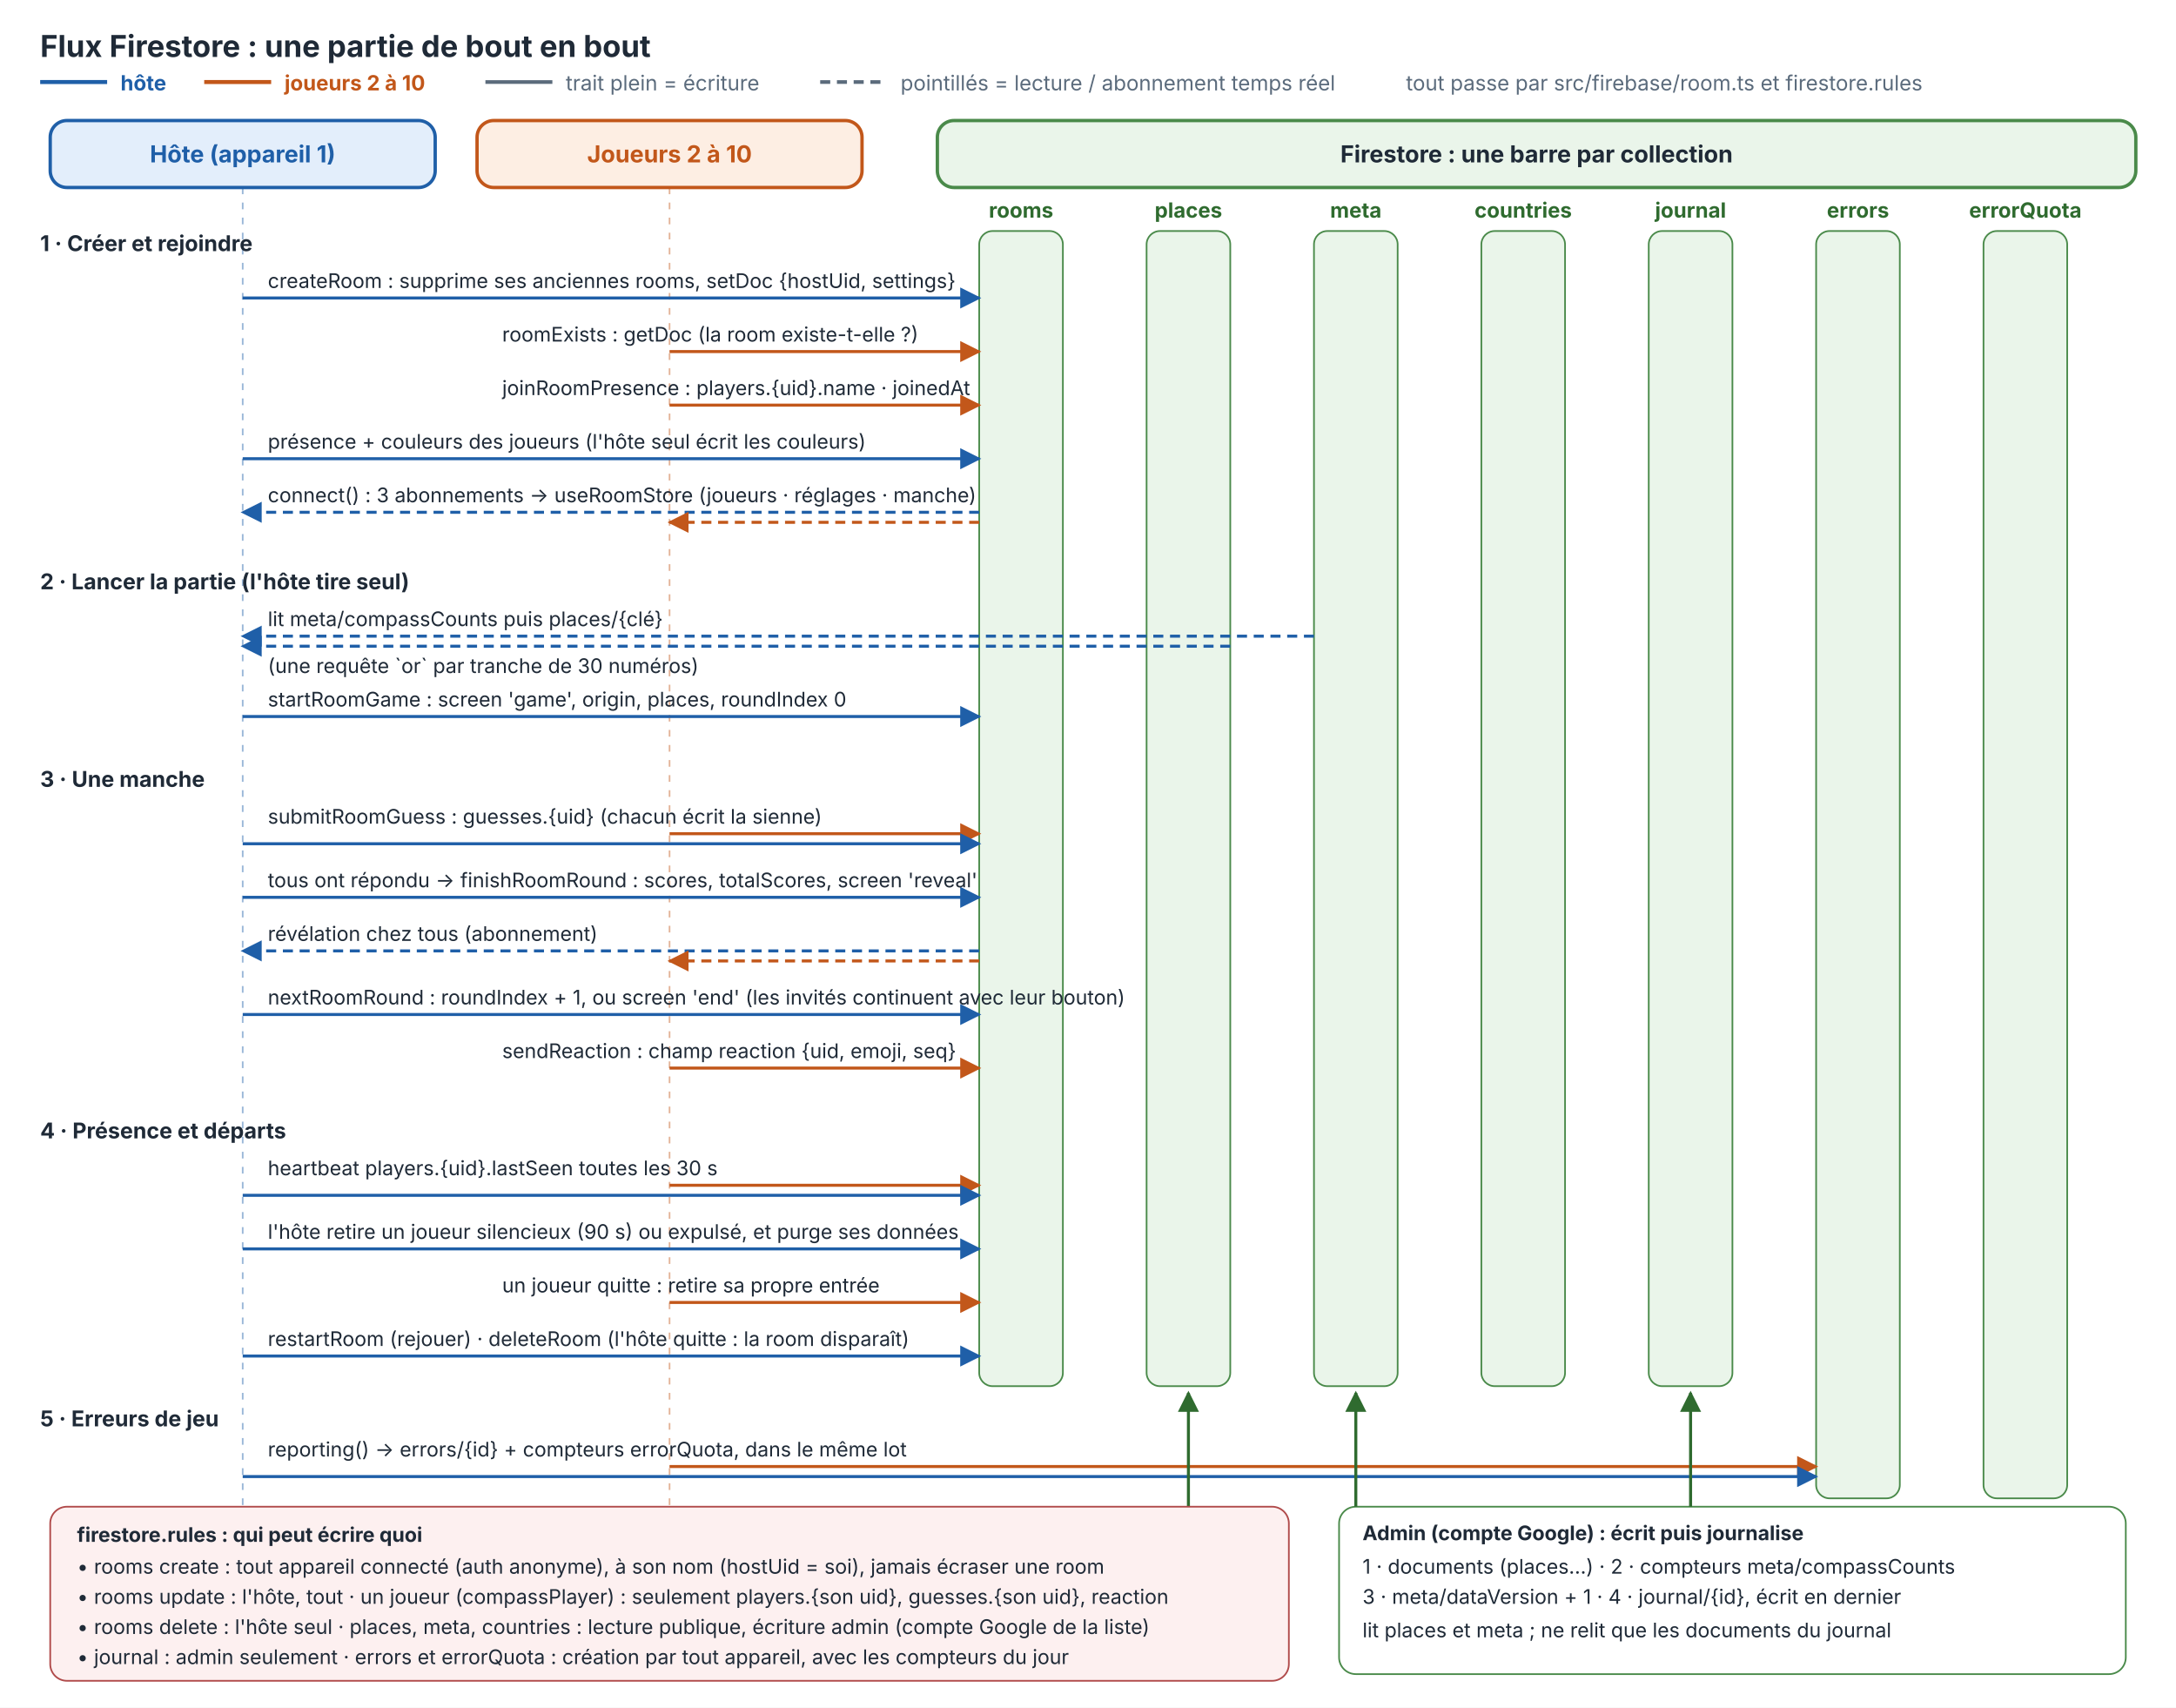
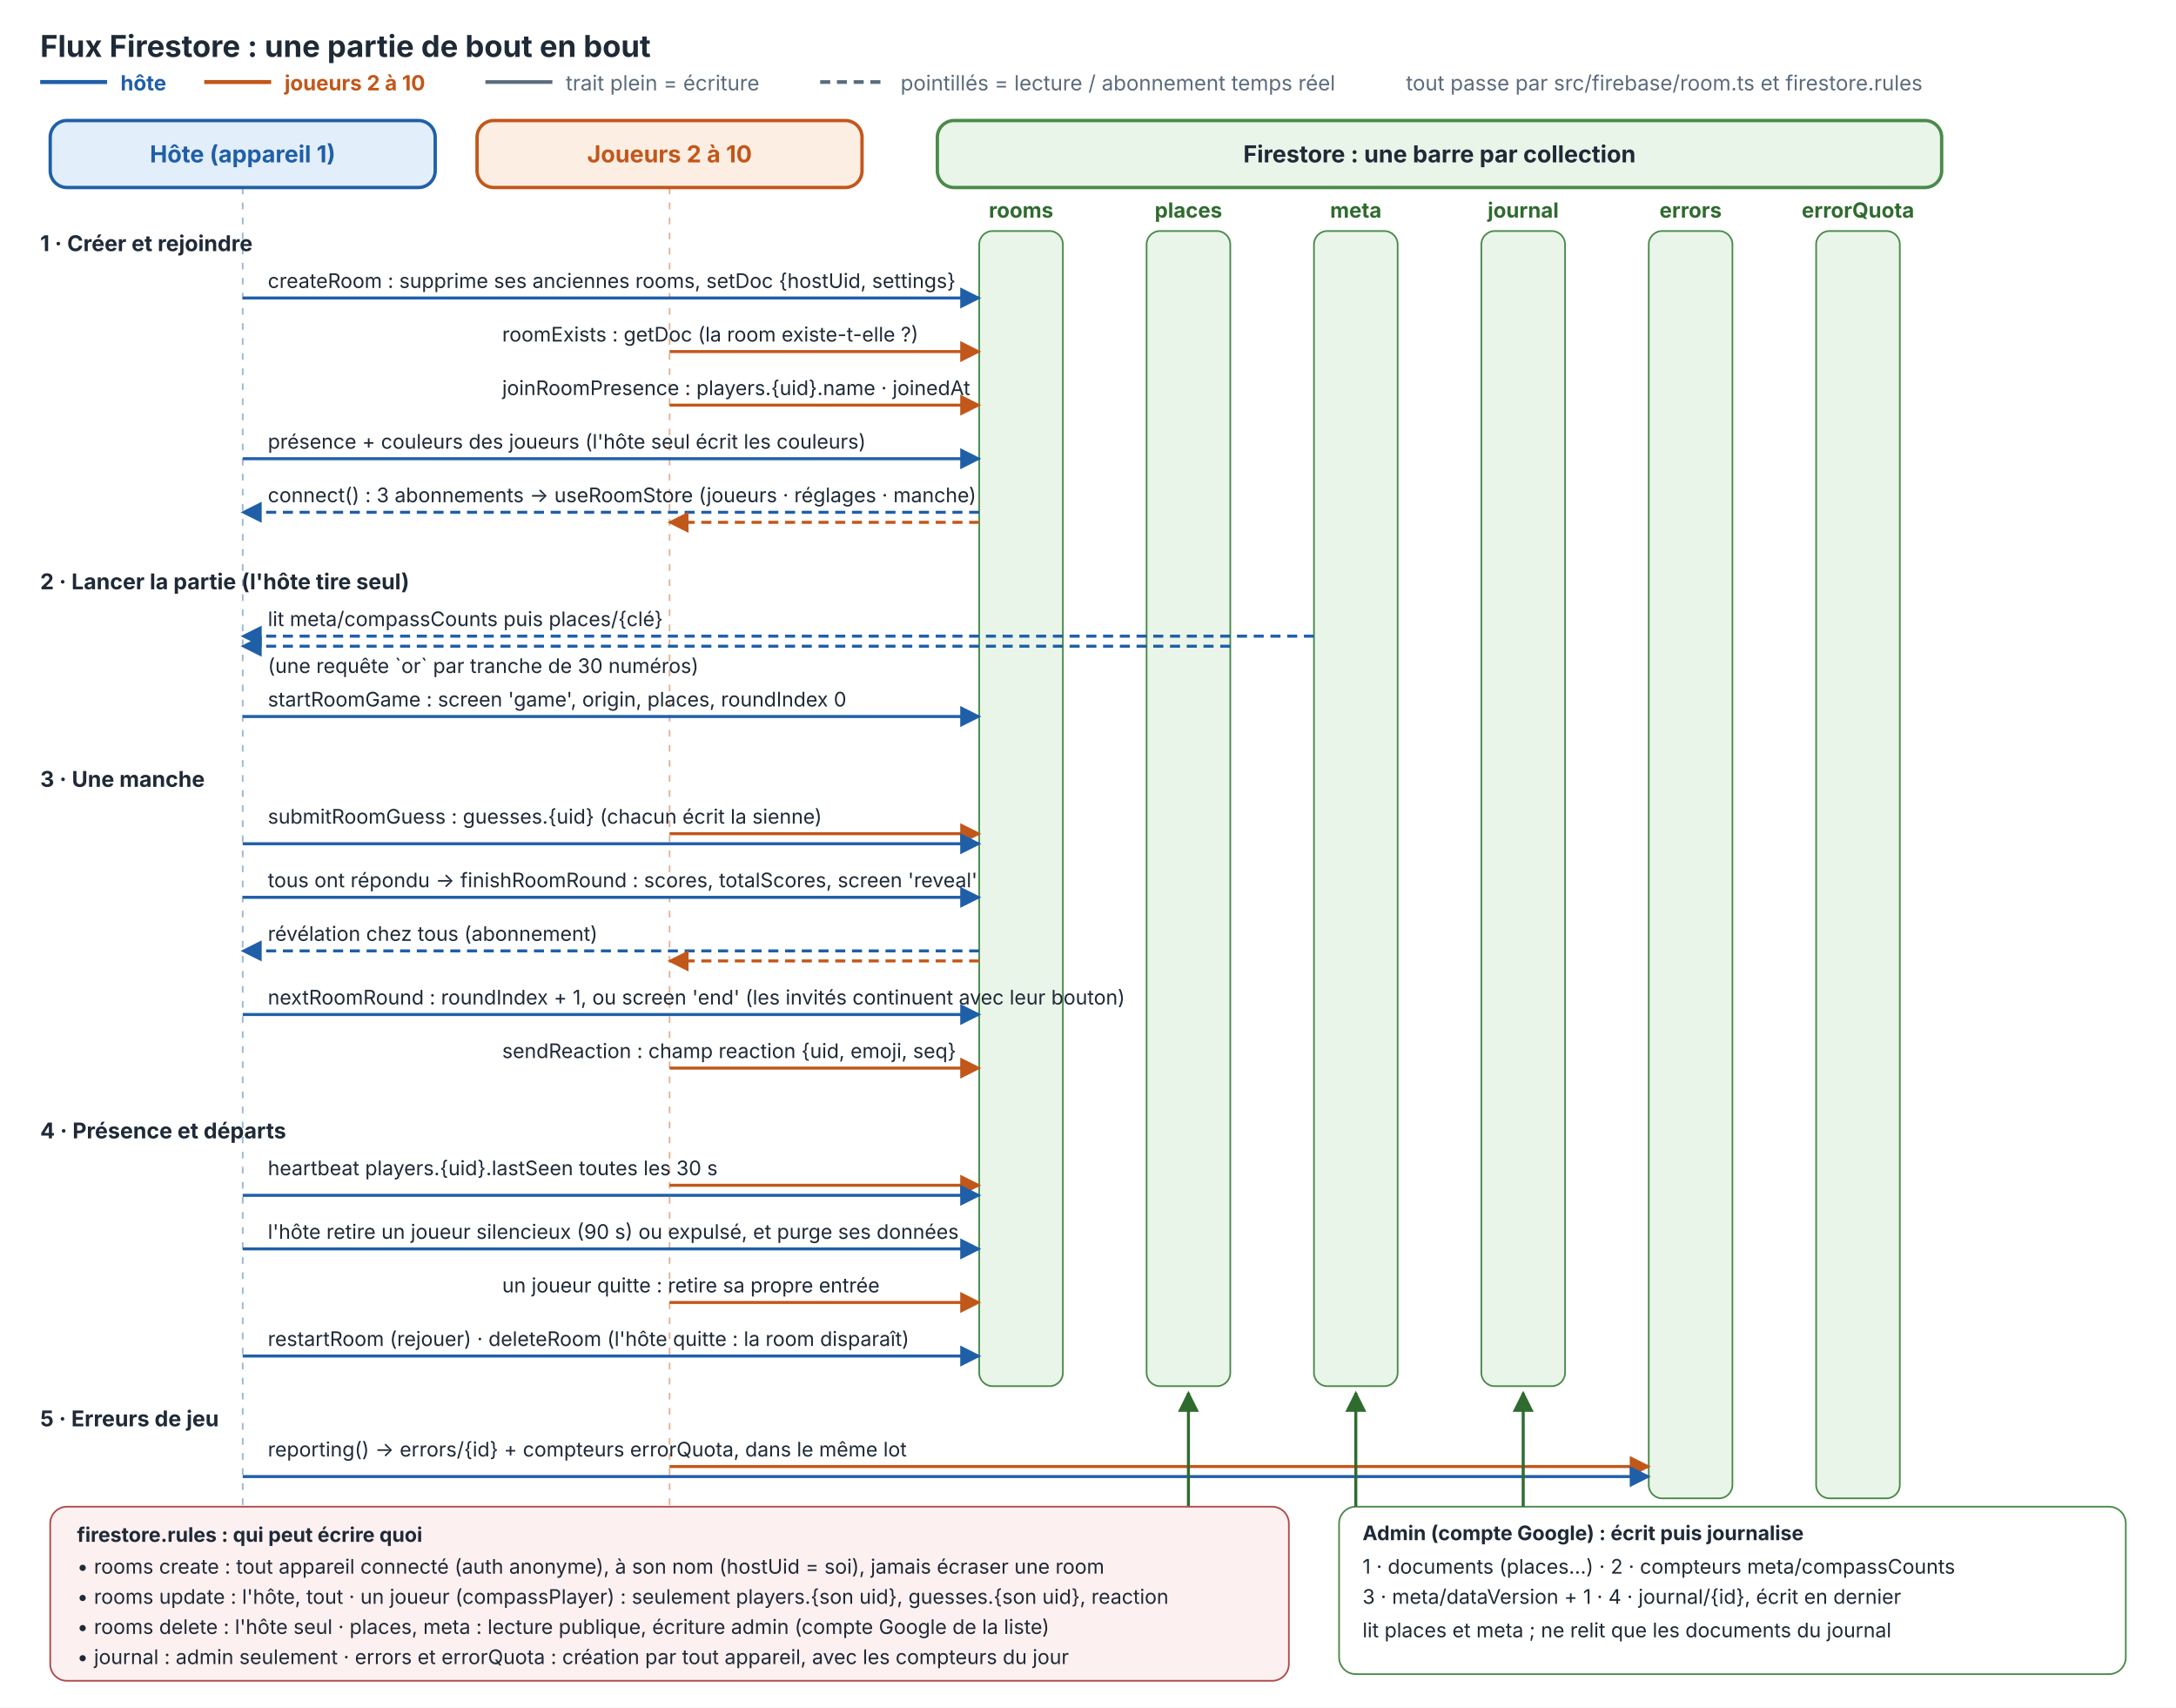
<svg xmlns="http://www.w3.org/2000/svg" viewBox="0 0 1300 1020" width="1300" height="1020" font-family="system-ui, -apple-system, 'Segoe UI', sans-serif">
  <defs>
    <marker id="ah" viewBox="0 0 10 10" refX="9" refY="5" markerWidth="7" markerHeight="7" orient="auto-start-reverse">
      <path d="M0 0 L10 5 L0 10 z" fill="#1f5fa8" />
    </marker>
    <marker id="ap" viewBox="0 0 10 10" refX="9" refY="5" markerWidth="7" markerHeight="7" orient="auto-start-reverse">
      <path d="M0 0 L10 5 L0 10 z" fill="#c2571a" />
    </marker>
    <marker id="ad" viewBox="0 0 10 10" refX="9" refY="5" markerWidth="7" markerHeight="7" orient="auto-start-reverse">
      <path d="M0 0 L10 5 L0 10 z" fill="#2f6b2f" />
    </marker>
  </defs>
  <rect width="1300" height="1020" fill="#ffffff" />
  <text x="24" y="34" font-size="18" font-weight="700" fill="#1f2a37">Flux Firestore : une partie de bout en bout</text>
  <g font-size="12.5" fill="#5b6b7c">
    <path d="M24 49 H64" stroke="#1f5fa8" stroke-width="2.4" />
    <text x="72" y="54" fill="#1f5fa8" font-weight="700">hôte</text>
    <path d="M122 49 H162" stroke="#c2571a" stroke-width="2.4" />
    <text x="170" y="54" fill="#c2571a" font-weight="700">joueurs 2 à 10</text>
    <path d="M290 49 H330" stroke="#5b6b7c" stroke-width="2.2" />
    <text x="338" y="54">trait plein = écriture</text>
    <path d="M490 49 H530" stroke="#5b6b7c" stroke-width="2.2" stroke-dasharray="6 4" />
    <text x="538" y="54">pointillés = lecture / abonnement temps réel</text>
    <text x="840" y="54">tout passe par src/firebase/room.ts et firestore.rules</text>
  </g>
  <g font-size="14" font-weight="700" text-anchor="middle">
    <rect x="30" y="72" width="230" height="40" rx="10" fill="#e3eefb" stroke="#1f5fa8" stroke-width="2" />
    <text x="145" y="97" fill="#1f5fa8">Hôte (appareil 1)</text>
    <rect x="285" y="72" width="230" height="40" rx="10" fill="#fdeee3" stroke="#c2571a" stroke-width="2" />
    <text x="400" y="97" fill="#c2571a">Joueurs 2 à 10</text>
-     <rect x="560" y="72" width="716" height="40" rx="10" fill="#eaf5ea" stroke="#4a8a4a" stroke-width="2" />
-     <text x="918" y="97" fill="#1f2a37">Firestore : une barre par collection</text>
+     <rect x="560" y="72" width="600" height="40" rx="10" fill="#eaf5ea" stroke="#4a8a4a" stroke-width="2" />
+     <text x="860" y="97" fill="#1f2a37">Firestore : une barre par collection</text>
  </g>
  <path d="M145 112 V1000" stroke="#1f5fa8" stroke-width="1" stroke-dasharray="4 5" opacity="0.45" />
  <path d="M400 112 V1000" stroke="#c2571a" stroke-width="1" stroke-dasharray="4 5" opacity="0.45" />
  <g font-size="12.5" font-weight="700" text-anchor="middle" fill="#2f6b2f">
    <text x="610" y="130">rooms</text>
    <text x="710" y="130">places</text>
    <text x="810" y="130">meta</text>
-     <text x="910" y="130">countries</text>
-     <text x="1010" y="130">journal</text>
-     <text x="1110" y="130">errors</text>
-     <text x="1210" y="130">errorQuota</text>
+     <text x="910" y="130">journal</text>
+     <text x="1010" y="130">errors</text>
+     <text x="1110" y="130">errorQuota</text>
  </g>
  <g fill="#eaf5ea" stroke="#4a8a4a">
    <rect x="585" y="138" width="50" height="690" rx="8" />
    <rect x="685" y="138" width="50" height="690" rx="8" />
    <rect x="785" y="138" width="50" height="690" rx="8" />
    <rect x="885" y="138" width="50" height="690" rx="8" />
-     <rect x="985" y="138" width="50" height="690" rx="8" />
+     <rect x="985" y="138" width="50" height="757" rx="8" />
    <rect x="1085" y="138" width="50" height="757" rx="8" />
-     <rect x="1185" y="138" width="50" height="757" rx="8" />
  </g>
  <text x="24" y="150" font-size="13" font-weight="700" fill="#1f2a37">1 · Créer et rejoindre</text>
  <g font-size="12" fill="#1f2a37">
    <path d="M145 178 H585" stroke="#1f5fa8" stroke-width="1.8" fill="none" marker-end="url(#ah)" />
    <text x="160" y="172">createRoom : supprime ses anciennes rooms, setDoc {hostUid, settings}</text>
    <path d="M400 210 H585" stroke="#c2571a" stroke-width="1.8" fill="none" marker-end="url(#ap)" />
    <text x="300" y="204">roomExists : getDoc (la room existe-t-elle ?)</text>
    <path d="M400 242 H585" stroke="#c2571a" stroke-width="1.8" fill="none" marker-end="url(#ap)" />
    <text x="300" y="236">joinRoomPresence : players.{uid}.name · joinedAt</text>
    <path d="M145 274 H585" stroke="#1f5fa8" stroke-width="1.8" fill="none" marker-end="url(#ah)" />
    <text x="160" y="268">présence + couleurs des joueurs (l'hôte seul écrit les couleurs)</text>
    <path d="M585 306 H145" stroke="#1f5fa8" stroke-width="1.8" fill="none" stroke-dasharray="6 4" marker-end="url(#ah)" />
    <path d="M585 312 H400" stroke="#c2571a" stroke-width="1.8" fill="none" stroke-dasharray="6 4" marker-end="url(#ap)" />
    <text x="160" y="300">connect() : 3 abonnements → useRoomStore (joueurs · réglages · manche)</text>
  </g>
  <text x="24" y="352" font-size="13" font-weight="700" fill="#1f2a37">2 · Lancer la partie (l'hôte tire seul)</text>
  <g font-size="12" fill="#1f2a37">
    <path d="M785 380 H145" stroke="#1f5fa8" stroke-width="1.8" fill="none" stroke-dasharray="6 4" marker-end="url(#ah)" />
    <path d="M735 386 H145" stroke="#1f5fa8" stroke-width="1.8" fill="none" stroke-dasharray="6 4" marker-end="url(#ah)" />
    <text x="160" y="374">lit meta/compassCounts puis places/{clé}</text>
    <text x="160" y="402">(une requête `or` par tranche de 30 numéros)</text>
    <path d="M145 428 H585" stroke="#1f5fa8" stroke-width="1.8" fill="none" marker-end="url(#ah)" />
    <text x="160" y="422">startRoomGame : screen 'game', origin, places, roundIndex 0</text>
  </g>
  <text x="24" y="470" font-size="13" font-weight="700" fill="#1f2a37">3 · Une manche</text>
  <g font-size="12" fill="#1f2a37">
    <path d="M400 498 H585" stroke="#c2571a" stroke-width="1.8" fill="none" marker-end="url(#ap)" />
    <path d="M145 504 H585" stroke="#1f5fa8" stroke-width="1.8" fill="none" marker-end="url(#ah)" />
    <text x="160" y="492">submitRoomGuess : guesses.{uid} (chacun écrit la sienne)</text>
    <path d="M145 536 H585" stroke="#1f5fa8" stroke-width="1.8" fill="none" marker-end="url(#ah)" />
    <text x="160" y="530">tous ont répondu → finishRoomRound : scores, totalScores, screen 'reveal'</text>
    <path d="M585 568 H145" stroke="#1f5fa8" stroke-width="1.8" fill="none" stroke-dasharray="6 4" marker-end="url(#ah)" />
    <path d="M585 574 H400" stroke="#c2571a" stroke-width="1.8" fill="none" stroke-dasharray="6 4" marker-end="url(#ap)" />
    <text x="160" y="562">révélation chez tous (abonnement)</text>
    <path d="M145 606 H585" stroke="#1f5fa8" stroke-width="1.8" fill="none" marker-end="url(#ah)" />
    <text x="160" y="600">nextRoomRound : roundIndex + 1, ou screen 'end' (les invités continuent avec leur bouton)</text>
    <path d="M400 638 H585" stroke="#c2571a" stroke-width="1.8" fill="none" marker-end="url(#ap)" />
    <text x="300" y="632">sendReaction : champ reaction {uid, emoji, seq}</text>
  </g>
  <text x="24" y="680" font-size="13" font-weight="700" fill="#1f2a37">4 · Présence et départs</text>
  <g font-size="12" fill="#1f2a37">
    <path d="M400 708 H585" stroke="#c2571a" stroke-width="1.8" fill="none" marker-end="url(#ap)" />
    <path d="M145 714 H585" stroke="#1f5fa8" stroke-width="1.8" fill="none" marker-end="url(#ah)" />
    <text x="160" y="702">heartbeat players.{uid}.lastSeen toutes les 30 s</text>
    <path d="M145 746 H585" stroke="#1f5fa8" stroke-width="1.8" fill="none" marker-end="url(#ah)" />
    <text x="160" y="740">l'hôte retire un joueur silencieux (90 s) ou expulsé, et purge ses données</text>
    <path d="M400 778 H585" stroke="#c2571a" stroke-width="1.8" fill="none" marker-end="url(#ap)" />
    <text x="300" y="772">un joueur quitte : retire sa propre entrée</text>
    <path d="M145 810 H585" stroke="#1f5fa8" stroke-width="1.8" fill="none" marker-end="url(#ah)" />
    <text x="160" y="804">restartRoom (rejouer) · deleteRoom (l'hôte quitte : la room disparaît)</text>
  </g>
  <text x="24" y="852" font-size="13" font-weight="700" fill="#1f2a37">5 · Erreurs de jeu</text>
  <g font-size="12" fill="#1f2a37">
-     <path d="M400 876 H1085" stroke="#c2571a" stroke-width="1.8" fill="none" marker-end="url(#ap)" />
-     <path d="M145 882 H1085" stroke="#1f5fa8" stroke-width="1.8" fill="none" marker-end="url(#ah)" />
+     <path d="M400 876 H985" stroke="#c2571a" stroke-width="1.8" fill="none" marker-end="url(#ap)" />
+     <path d="M145 882 H985" stroke="#1f5fa8" stroke-width="1.8" fill="none" marker-end="url(#ah)" />
    <text x="160" y="870">reporting() → errors/{id} + compteurs errorQuota, dans le même lot</text>
  </g>
  <rect x="800" y="900" width="470" height="100" rx="10" fill="#fff" stroke="#4a8a4a" />
  <g font-size="12" fill="#1f2a37">
    <text x="814" y="920" font-weight="700">Admin (compte Google) : écrit puis journalise</text>
    <text x="814" y="940">1 · documents (places…) · 2 · compteurs meta/compassCounts</text>
    <text x="814" y="958">3 · meta/dataVersion + 1 · 4 · journal/{id}, écrit en dernier</text>
    <text x="814" y="978">lit places et meta ; ne relit que les documents du journal</text>
  </g>
  <g stroke="#2f6b2f" stroke-width="1.8" fill="none" marker-end="url(#ad)">
    <path d="M710 900 V832" />
    <path d="M810 900 V832" />
-     <path d="M1010 900 V832" />
+     <path d="M910 900 V832" />
  </g>
  <rect x="30" y="900" width="740" height="104" rx="10" fill="#fdf0f0" stroke="#b04a4a" />
  <g font-size="12" fill="#1f2a37">
    <text x="46" y="921" font-weight="700">firestore.rules : qui peut écrire quoi</text>
    <text x="46" y="940">• rooms create : tout appareil connecté (auth anonyme), à son nom (hostUid = soi), jamais écraser une room</text>
    <text x="46" y="958">• rooms update : l'hôte, tout · un joueur (compassPlayer) : seulement players.{son uid}, guesses.{son uid}, reaction</text>
-     <text x="46" y="976">• rooms delete : l'hôte seul · places, meta, countries : lecture publique, écriture admin (compte Google de la liste)</text>
+     <text x="46" y="976">• rooms delete : l'hôte seul · places, meta : lecture publique, écriture admin (compte Google de la liste)</text>
    <text x="46" y="994">• journal : admin seulement · errors et errorQuota : création par tout appareil, avec les compteurs du jour</text>
  </g>
</svg>
